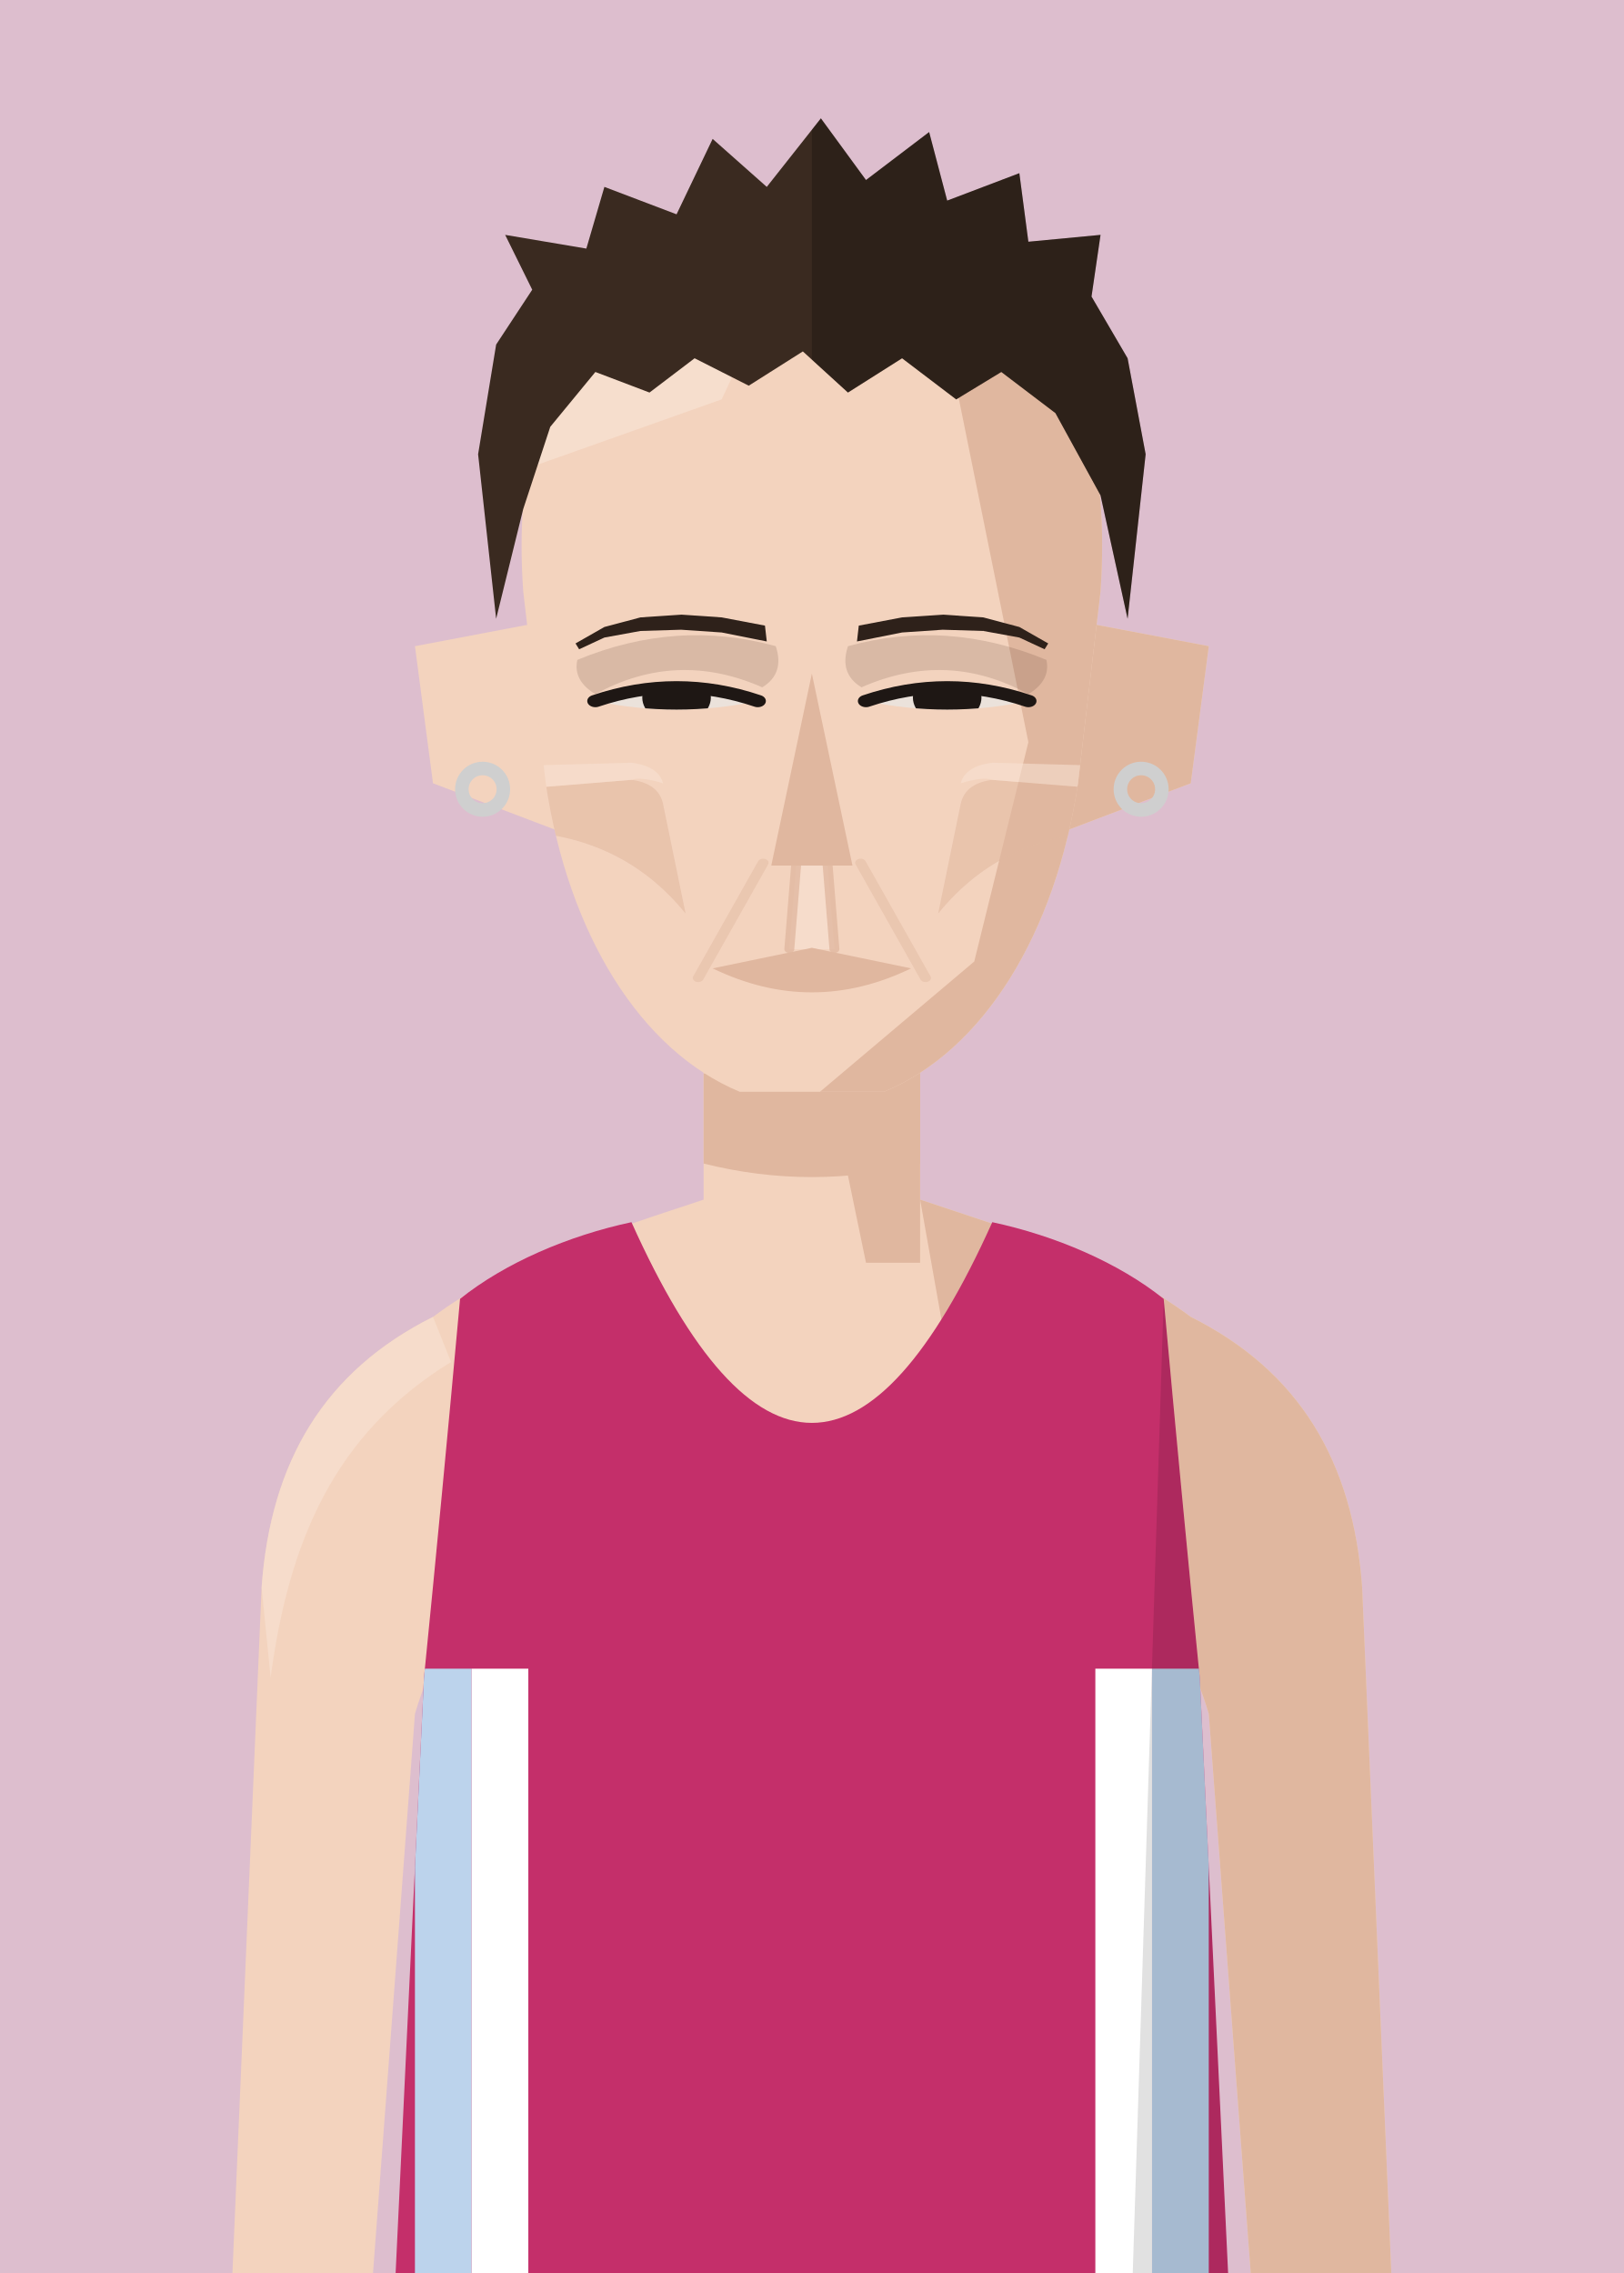
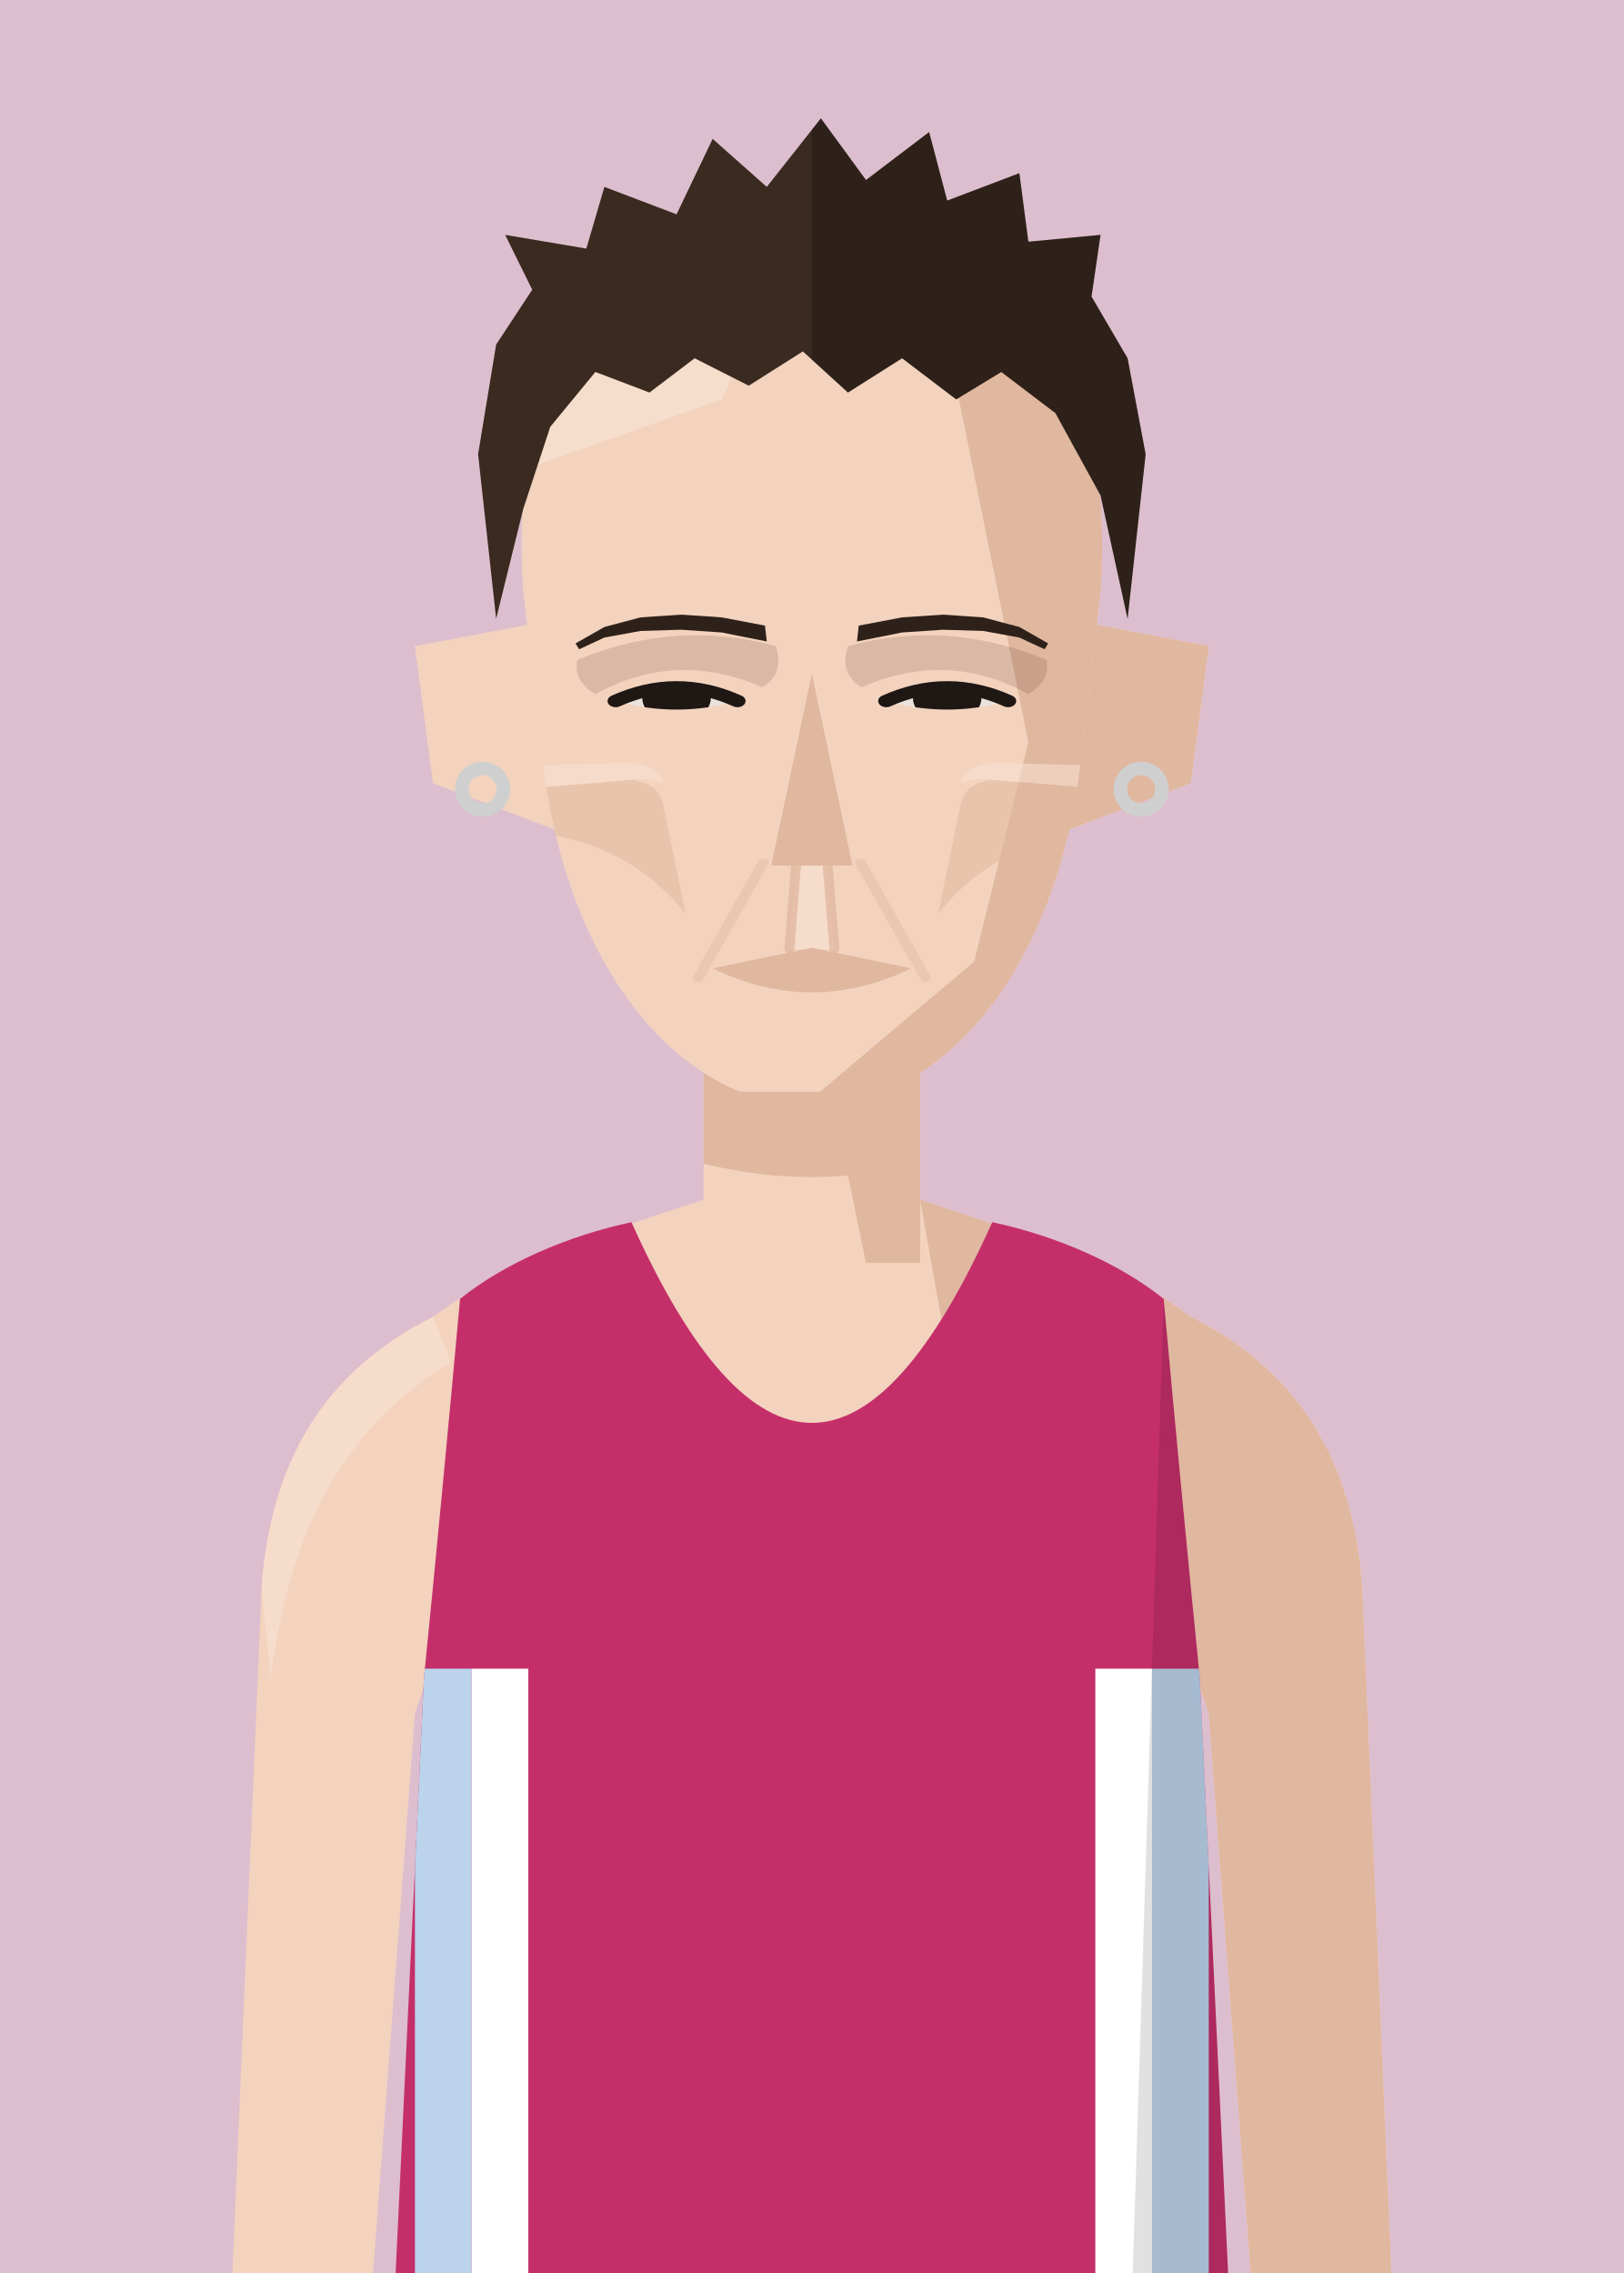
<svg xmlns="http://www.w3.org/2000/svg" viewBox="10 20 180 252">
  <defs>
    <clipPath id="vf">
      <path d="M53,330 L57,246 Q59,226 61,204 C66,200 73,197 80,195.5 Q100,240 120,195.5 C127,197 134,200 139,204 Q141,226 143,246 L147,330 Z" />
    </clipPath>
    <clipPath id="hf">
      <path d="M68,96 C66,58 81,40 100,40 C119,40 134,58 132,96 L129.5,124 C127,146 119,163 108,169 L92,169 C81,163 73,146 70.5,124 Z" />
    </clipPath>
    <clipPath id="rf">
      <rect x="100" y="0" width="100" height="300" />
    </clipPath>
    <clipPath id="ef">
-       <path d="M76,112 Q85,108 94,112 Q85,114.5 76,112 Z" />
-       <path d="M106,112 Q115,108 124,112 Q115,114.5 106,112 Z" />
+       <path d="M78.25,112 Q85,108 91.75,112 Q85,114.5 78.25,112 Z" />
+       <path d="M108.25,112 Q115,108 121.75,112 Q115,114.5 108.25,112 Z" />
    </clipPath>
    <clipPath id="cf">
      <rect x="0" y="92" width="200" height="300" />
    </clipPath>
  </defs>
  <rect width="200" height="280" fill="#DDBECE" />
  <g transform="translate(0,-40)">
    <rect x="88" y="171" width="24" height="37" fill="#F3D3BE" />
    <path d="M88,193 C76,197 66,200 58,206 C46,212 40,222 39,236 L35,330 L50,330 L56,250 Q59,240 64,238 L136,238 Q141,240 144,250 L150,330 L165,330 L161,236 C160,222 154,212 142,206 C134,200 124,197 112,193" fill="#F3D3BE" />
    <g fill="#E0B79F">
      <path d="M112,193 C124,197 134,200 142,206 C154,212 160,222 161,236 L165,330 L150,330 L144,250 Q141,240 136,238 L120,238 Z" />
      <path d="M58,206 C46,212 40,222 39,236 L40,246 C42,231 47,219 60,211 Z" fill="#F8E2D3" opacity=".6" />
      <polygon points="100,171 112,171 112,200 106,200" />
      <path d="M88,179 L112,179 L112,189 Q100,192 88,189 Z" />
    </g>
    <g transform="translate(0,83) scale(1,0.76) translate(0,-40)">
      <g fill="#F3D3BE">
        <path d="M72,100 L56,104 L58,124 L74,132 Z" />
        <path d="M128,100 L144,104 L142,124 L126,132 Z" />
        <path d="M128,100 L144,104 L142,124 L126,132 Z" fill="#E0B79F" />
        <path d="M68,96 C66,58 81,40 100,40 C119,40 134,58 132,96 L129.5,124 C127,146 119,163 108,169 L92,169 C81,163 73,146 70.5,124 Z" />
      </g>
      <g clip-path="url(#hf)">
        <polygon points="112,40 140,40 140,180 100,180 100,170 118,150 124,118 120,92" fill="#E0B79F" />
        <polygon points="60,40 100,40 90,68 60,82" fill="#F8E2D3" opacity=".7" />
      </g>
      <g fill="#2E211A">
        <polygon points="73.8,103.6 77,101.2 81,99.8 85.5,99.4 90,99.8 94.8,101 95,103.31 90,102 85.5,101.6 81,101.78 77,102.74 74.2,104.45" />
        <polygon points="126.2,103.6 123,101.2 119,99.8 114.5,99.4 110,99.8 105.2,101 105,103.31 110,102 114.5,101.6 119,101.78 123,102.74 125.8,104.45" />
      </g>
      <g fill="#EBE2DB">
-         <path d="M76,112 Q85,108 94,112 Q85,114.5 76,112 Z" />
-         <path d="M106,112 Q115,108 124,112 Q115,114.5 106,112 Z" />
+         <path d="M78.25,112 Q85,108 91.75,112 Q85,114.5 78.25,112 Z" />
+         <path d="M108.25,112 Q115,108 121.75,112 Q115,114.5 108.25,112 Z" />
      </g>
      <g clip-path="url(#ef)" fill="#1E1714">
        <circle cx="85" cy="111.5" r="3.8" />
        <circle cx="115" cy="111.5" r="3.8" />
      </g>
      <g fill="none" stroke="#1E1714" stroke-width="1.8" stroke-linecap="round">
-         <path d="M76,112 Q85,108 94,112" />
-         <path d="M106,112 Q115,108 124,112" />
+         <path d="M78.25,112 Q85,108 91.75,112" />
+         <path d="M108.25,112 Q115,108 121.75,112" />
      </g>
      <g clip-path="url(#hf)">
        <path d="M97.5,148.2 L98.25,136 L101.75,136 L102.5,148.2 Z" fill="#F8E2D3" opacity=".6" />
        <g fill="none" stroke="#E0B79F" stroke-width="1.1" stroke-linecap="round" opacity="0.78">
          <path d="M98.25,136 L97.5,148.2" />
          <path d="M101.75,136 L102.5,148.2" />
        </g>
      </g>
      <g clip-path="url(#hf)" stroke="#E0B79F" stroke-width="1.2" stroke-linecap="round" fill="none" opacity="0.45">
        <path d="M94.6,135.6 L87.4,152.4" />
        <path d="M105.4,135.6 L112.6,152.4" />
      </g>
      <g clip-path="url(#hf)">
        <g fill="#E0B79F" opacity="0.56">
          <path d="M66,125.0 L80,123.5 Q83,124.0 83.5,127.0 L86,143.0 Q78.6,131.0 66,131.0 Z" />
          <path d="M134,125.0 L120,123.5 Q117,124.0 116.5,127.0 L114,143.0 Q121.4,131.0 134,131.0 Z" />
        </g>
        <g fill="#F8E2D3" opacity=".55">
          <path d="M66,121.5 L80,121.0 Q83,121.5 83.5,124.0 Q81,123.0 80,123.5 L66,125.0 Z" />
          <path d="M134,121.5 L120,121.0 Q117,121.5 116.5,124.0 Q119,123.0 120,123.5 L134,125.0 Z" />
        </g>
      </g>
      <g clip-path="url(#hf)" fill="#4A2E22" opacity="0.16">
        <path d="M74,106 Q85,100 96,104 Q97,108 94.5,110 Q85,104.5 76,111 Q73.5,109 74,106 Z" />
        <path d="M126,106 Q115,100 104,104 Q103,108 105.5,110 Q115,104.5 124,111 Q126.5,109 126,106 Z" />
      </g>
      <polygon points="100,108 104.5,136 95.5,136" fill="#E0B79F" />
      <path d="M89,151 L100,148 L111,151 Q100,158 89,151 Z" fill="#E0B79F" />
      <g fill="#3A2A20">
        <path d="M65,100 L63,76 L65,60 L69,52 L66,44 L75,46 L77,37 L85,41 L89,30 L95,37 L101,27 L106,36 L113,29 L115,39 L123,35 L124,45 L132,44 L131,53 L135,62 L137,76 L135,100 L132,82 L127,70 L121,64 L116,68 L110,62 L104,67 L99,61 L93,66 L87,62 L82,67 L76,64 L71,72 L68,84 Z" />
        <g clip-path="url(#rf)" fill="#000" opacity=".22">
          <path d="M65,100 L63,76 L65,60 L69,52 L66,44 L75,46 L77,37 L85,41 L89,30 L95,37 L101,27 L106,36 L113,29 L115,39 L123,35 L124,45 L132,44 L131,53 L135,62 L137,76 L135,100 L132,82 L127,70 L121,64 L116,68 L110,62 L104,67 L99,61 L93,66 L87,62 L82,67 L76,64 L71,72 L68,84 Z" />
        </g>
      </g>
    </g>
    <g clip-path="url(#vf)">
      <path d="M53,330 L57,246 Q59,226 61,204 C66,200 73,197 80,195.5 Q100,240 120,195.5 C127,197 134,200 139,204 Q141,226 143,246 L147,330 Z" fill="#C42F6A" />
      <g transform="matrix(6.2857 0 0 6.5 37.14 193)">
        <rect x="3" y="8" width="1" height="12" fill="#BCD3EC" />
        <rect x="4" y="8" width="1" height="12" fill="#fff" />
        <rect x="16" y="8" width="1" height="12" fill="#BCD3EC" />
        <rect x="15" y="8" width="1" height="12" fill="#fff" />
      </g>
      <path d="M139,204 Q141,226 143,246 L147,330 L135,330 Z" fill="#000" opacity="0.12" />
    </g>
  </g>
  <g fill="none" stroke="#CFCFCF" stroke-width="1.5">
    <circle cx="63.5" cy="107.5" r="2.3" />
    <circle cx="136.5" cy="107.5" r="2.3" />
  </g>
</svg>
